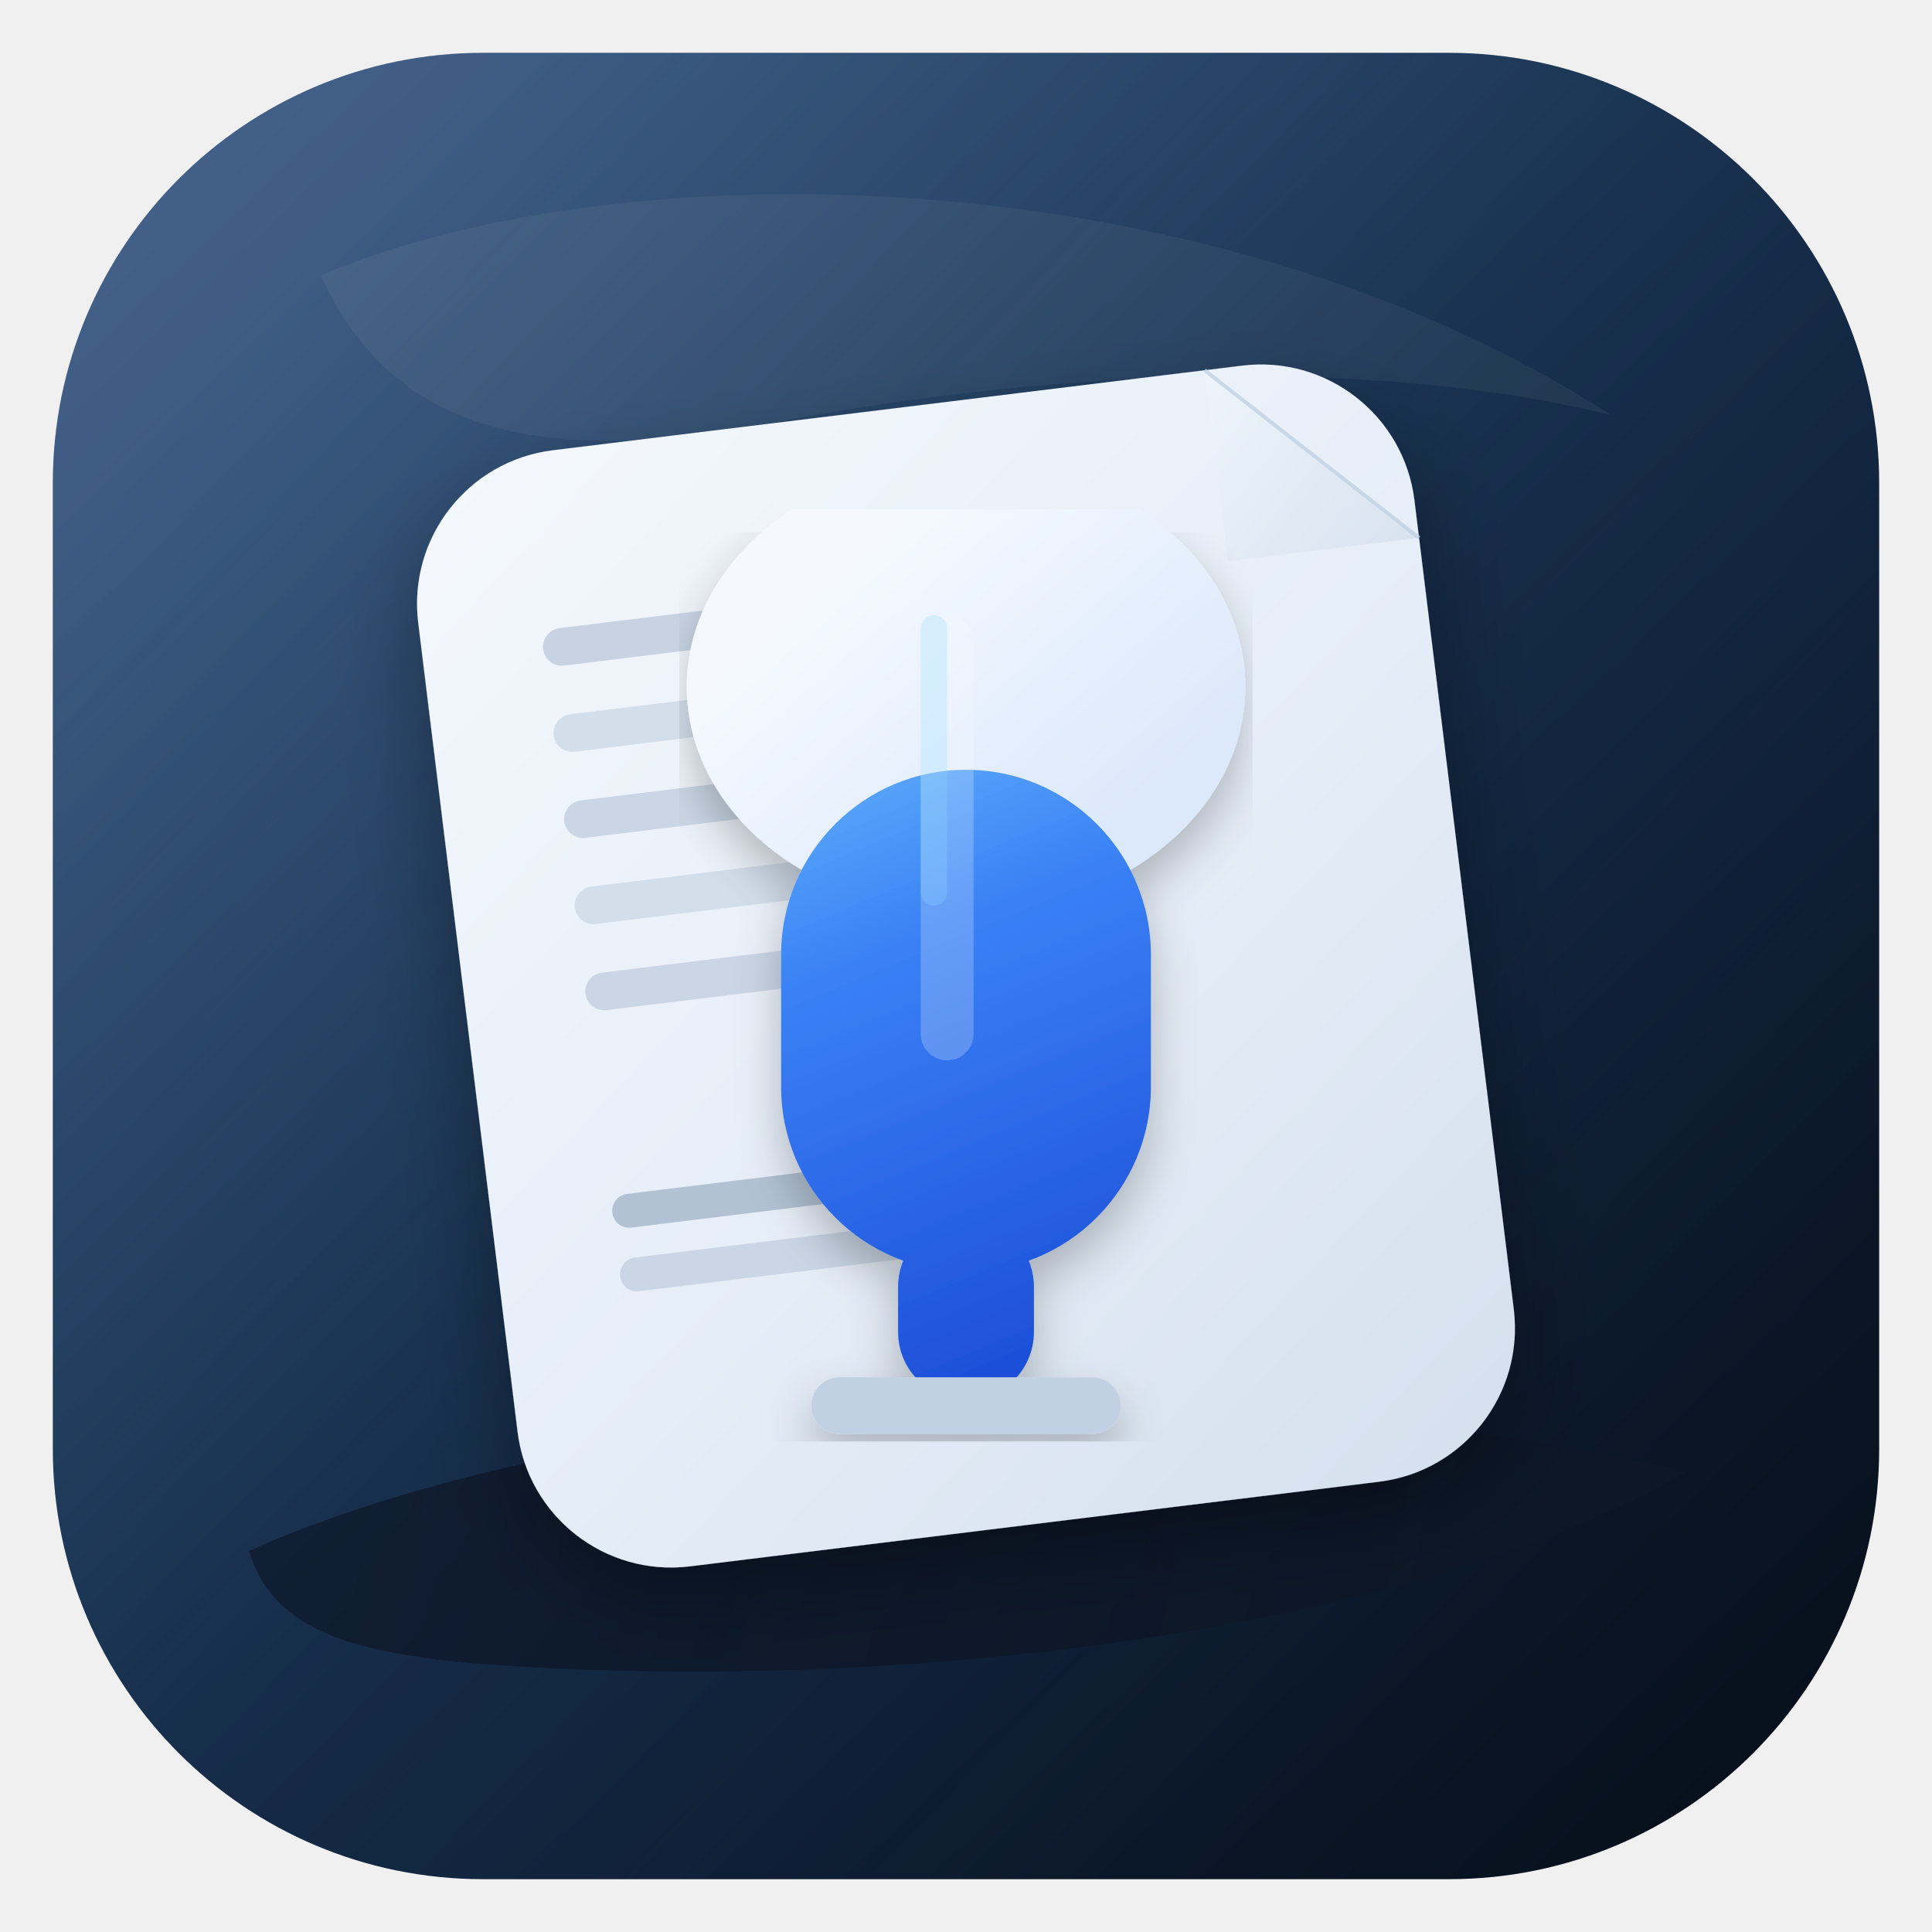
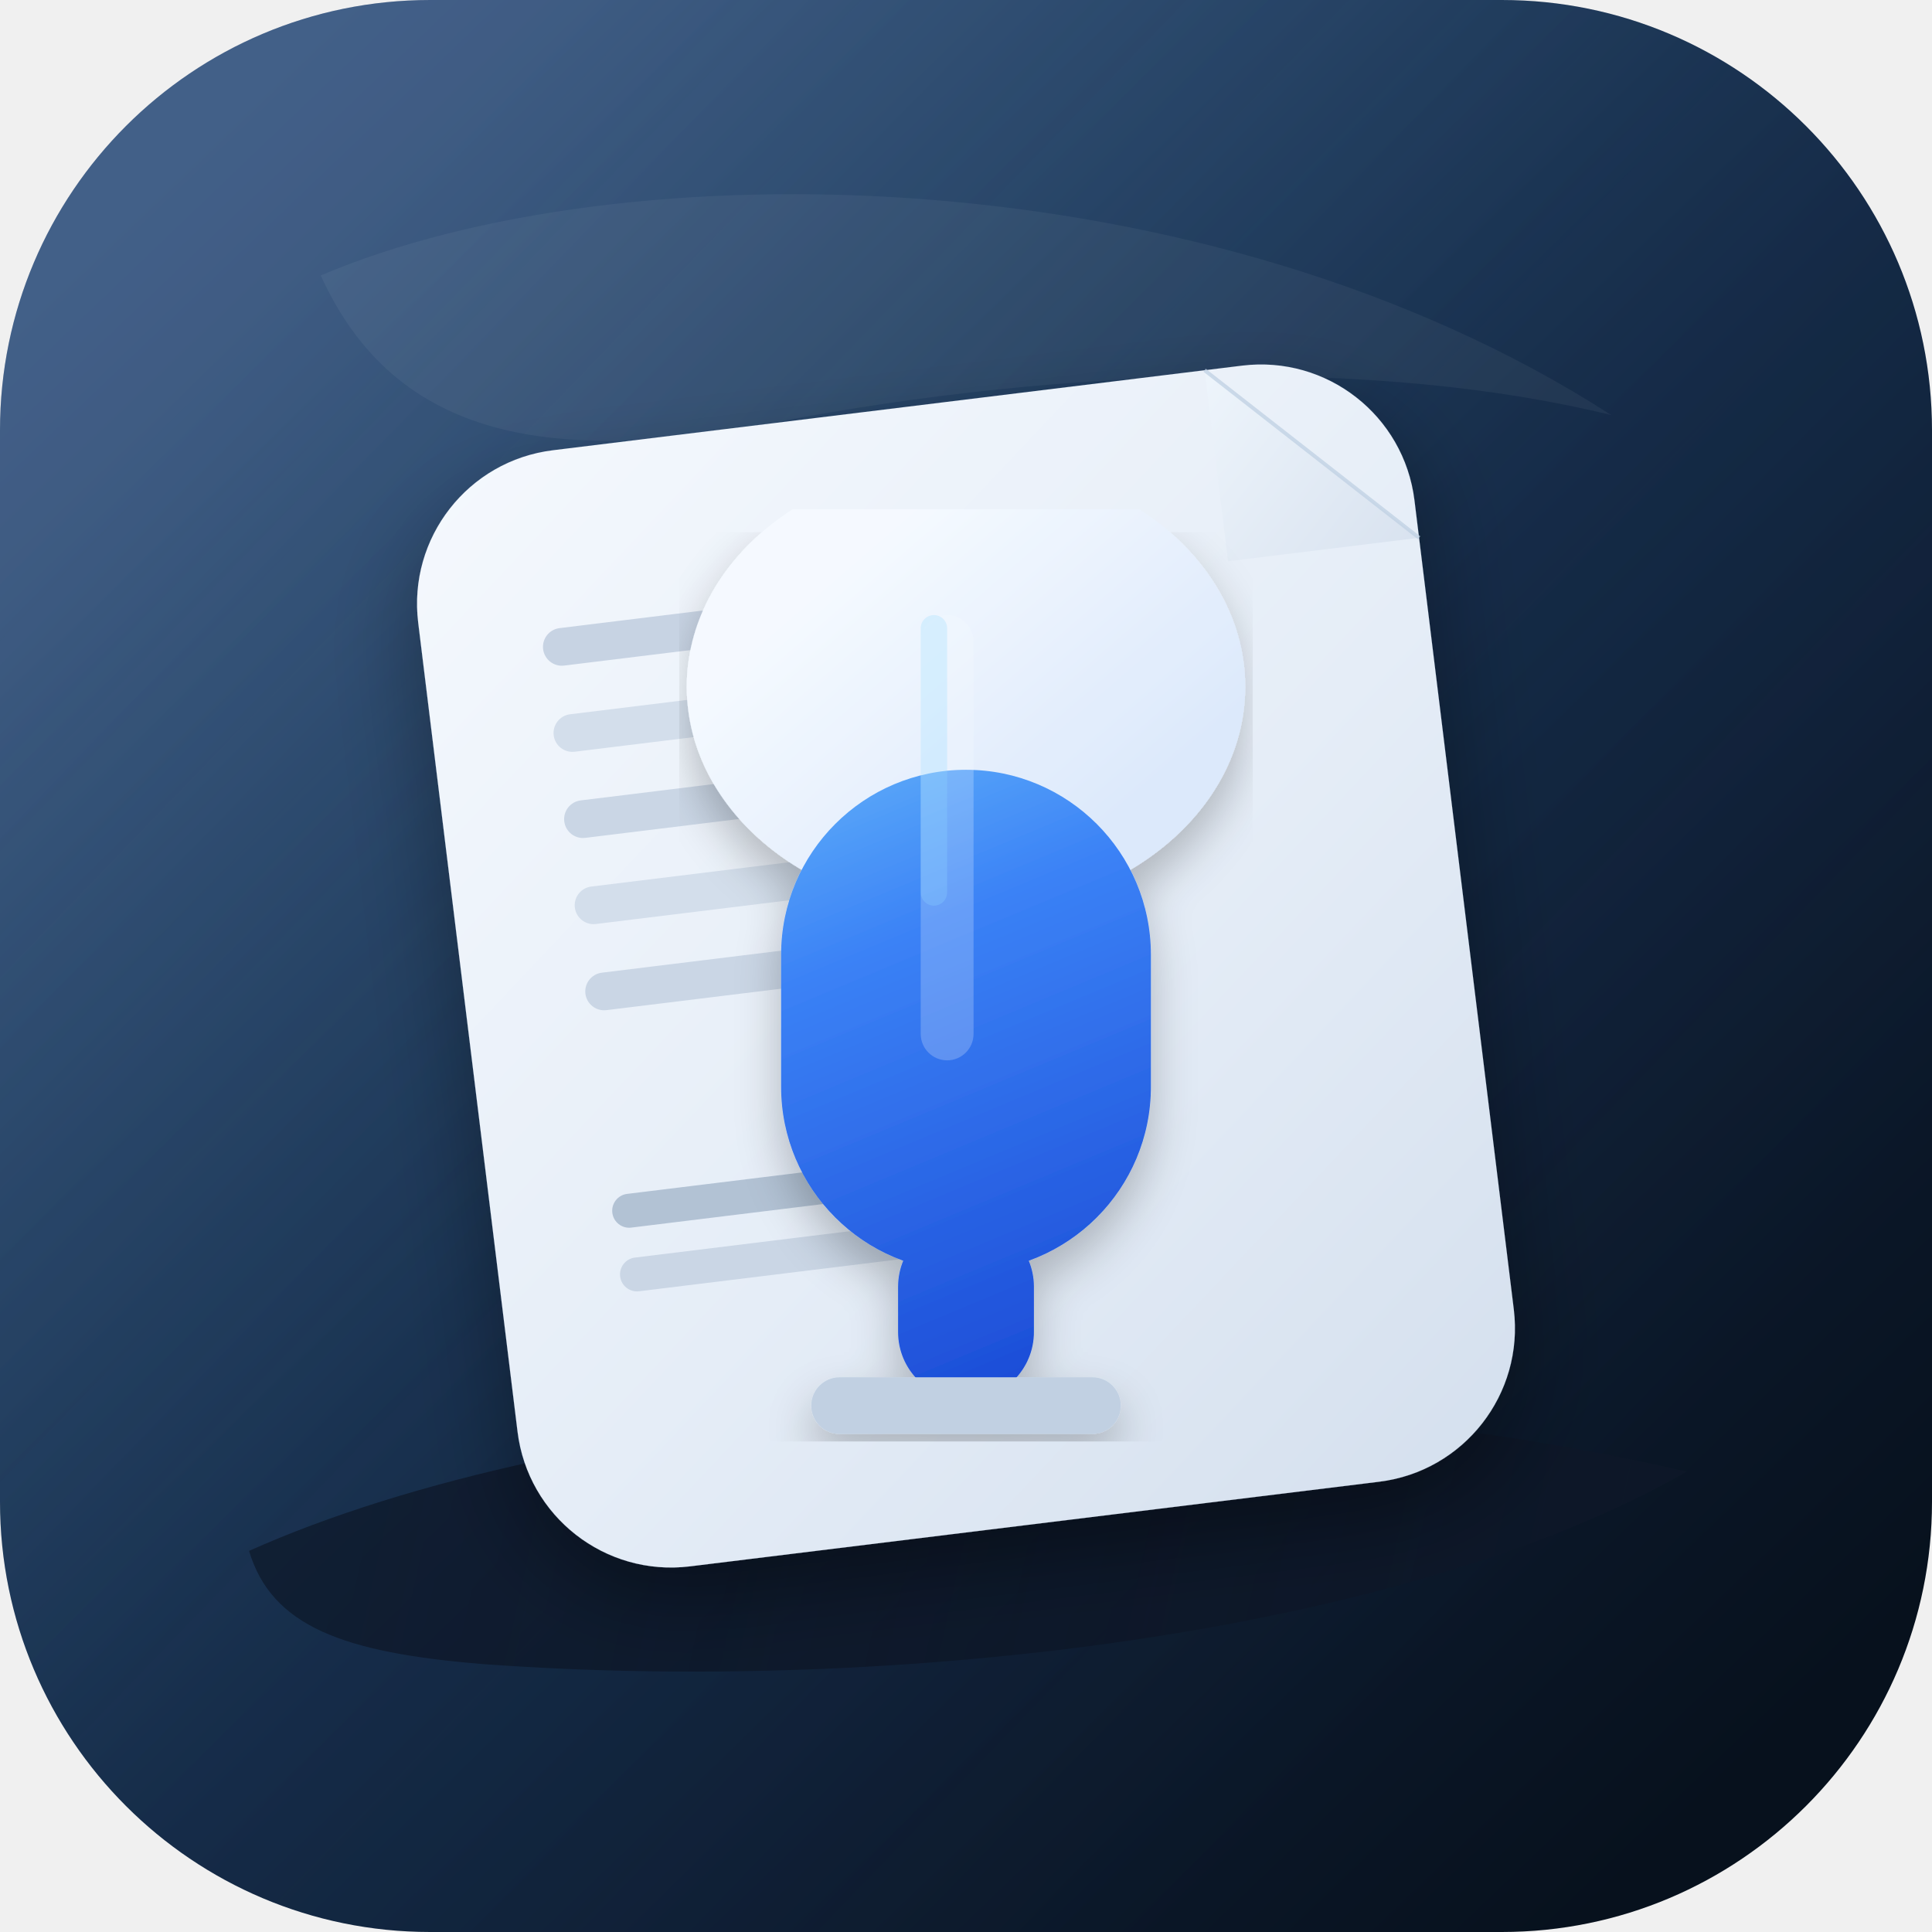
<svg xmlns="http://www.w3.org/2000/svg" width="1024" height="1024" viewBox="0 0 1024 1024" fill="none">
  <defs>
    <linearGradient id="bg" x1="96" y1="84" x2="920" y2="944" gradientUnits="userSpaceOnUse">
      <stop offset="0" stop-color="#314a6e" />
      <stop offset="0.54" stop-color="#13233e" />
      <stop offset="1" stop-color="#07111d" />
    </linearGradient>
    <linearGradient id="bgGlow" x1="176" y1="126" x2="858" y2="784" gradientUnits="userSpaceOnUse">
      <stop offset="0" stop-color="#8ec5ff" stop-opacity="0.18" />
      <stop offset="0.5" stop-color="#38bdf8" stop-opacity="0.06" />
      <stop offset="1" stop-color="#38bdf8" stop-opacity="0" />
    </linearGradient>
    <linearGradient id="bgShade" x1="190" y1="744" x2="844" y2="888" gradientUnits="userSpaceOnUse">
      <stop offset="0" stop-color="#0d1728" stop-opacity="0.72" />
      <stop offset="1" stop-color="#0d1728" stop-opacity="0.98" />
    </linearGradient>
    <linearGradient id="sheet" x1="260" y1="228" x2="744" y2="812" gradientUnits="userSpaceOnUse">
      <stop offset="0" stop-color="#f4f8fd" />
      <stop offset="0.56" stop-color="#e5edf7" />
      <stop offset="1" stop-color="#d5e0ee" />
    </linearGradient>
    <linearGradient id="sheetFold" x1="668" y1="228" x2="770" y2="330" gradientUnits="userSpaceOnUse">
      <stop offset="0" stop-color="#edf4fb" />
      <stop offset="1" stop-color="#d8e2ef" />
    </linearGradient>
    <linearGradient id="mic" x1="426" y1="308" x2="592" y2="706" gradientUnits="userSpaceOnUse">
      <stop offset="0" stop-color="#7dd3fc" />
      <stop offset="0.45" stop-color="#3b82f6" />
      <stop offset="1" stop-color="#1d4ed8" />
    </linearGradient>
    <linearGradient id="micSoft" x1="446" y1="300" x2="574" y2="448" gradientUnits="userSpaceOnUse">
      <stop offset="0" stop-color="#f4f9ff" />
      <stop offset="1" stop-color="#d9e7fb" />
    </linearGradient>
    <filter id="shadow" x="164" y="168" width="696" height="748" filterUnits="userSpaceOnUse">
      <feDropShadow dx="0" dy="18" stdDeviation="22" flood-color="#000000" flood-opacity="0.34" />
    </filter>
    <filter id="micShadow" x="360" y="270" width="304" height="494" filterUnits="userSpaceOnUse">
      <feDropShadow dx="0" dy="12" stdDeviation="12" flood-color="#000000" flood-opacity="0.24" />
    </filter>
  </defs>
-   <rect x="28" y="28" width="968" height="968" rx="228" fill="url(#bg)" />
-   <rect x="28" y="28" width="968" height="968" rx="228" fill="url(#bgGlow)" />
+   <rect x="0" y="0" width="1024" height="1024" rx="228" fill="url(#bg)" />
+   <rect x="0" y="0" width="1024" height="1024" rx="228" fill="url(#bgGlow)" />
  <path d="M 170 146 C 330 78, 640 82, 854 220 C 732 190, 566 194, 410 224 C 294 246, 210 234, 170 146 Z" fill="#ffffff" fill-opacity="0.05" />
  <path d="M 132 822 C 302 746, 618 716, 894 780 C 744 866, 474 898, 256 882 C 182 876, 144 862, 132 822 Z" fill="url(#bgShade)" />
  <g filter="url(#shadow)" transform="rotate(-7 512 512)">
    <rect x="246" y="214" width="532" height="596" rx="82" fill="url(#sheet)" />
    <path d="M 676 214 L 778 316 L 676 316 Z" fill="url(#sheetFold)" />
    <path d="M 676 214 L 778 316" stroke="#bfd0e2" stroke-opacity="0.75" stroke-width="2" />
    <rect x="310" y="308" width="194" height="20" rx="10" fill="#c7d3e3" />
    <rect x="310" y="354" width="250" height="20" rx="10" fill="#d3deeb" />
    <rect x="310" y="400" width="224" height="20" rx="10" fill="#cad6e5" />
    <rect x="310" y="446" width="260" height="20" rx="10" fill="#d3deeb" />
    <rect x="310" y="492" width="206" height="20" rx="10" fill="#cad6e5" />
    <rect x="310" y="610" width="154" height="18" rx="9" fill="#aebed1" fill-opacity="0.92" />
    <rect x="310" y="644" width="230" height="18" rx="9" fill="#cad6e5" />
  </g>
  <g filter="url(#micShadow)">
    <ellipse cx="512" cy="364" rx="148" ry="120" fill="url(#micSoft)" />
    <ellipse cx="512" cy="364" rx="148" ry="120" fill="#ffffff" fill-opacity="0.08" />
    <rect x="414" y="408" width="196" height="266" rx="98" fill="url(#mic)" />
    <rect x="488" y="326" width="28" height="236" rx="14" fill="#f5fbff" fill-opacity="0.23" />
    <rect x="488" y="326" width="14" height="154" rx="7" fill="#8edaff" fill-opacity="0.26" />
    <rect x="476" y="646" width="72" height="96" rx="36" fill="url(#mic)" />
    <rect x="430" y="730" width="164" height="30" rx="15" fill="#c1d0e2" />
  </g>
</svg>
